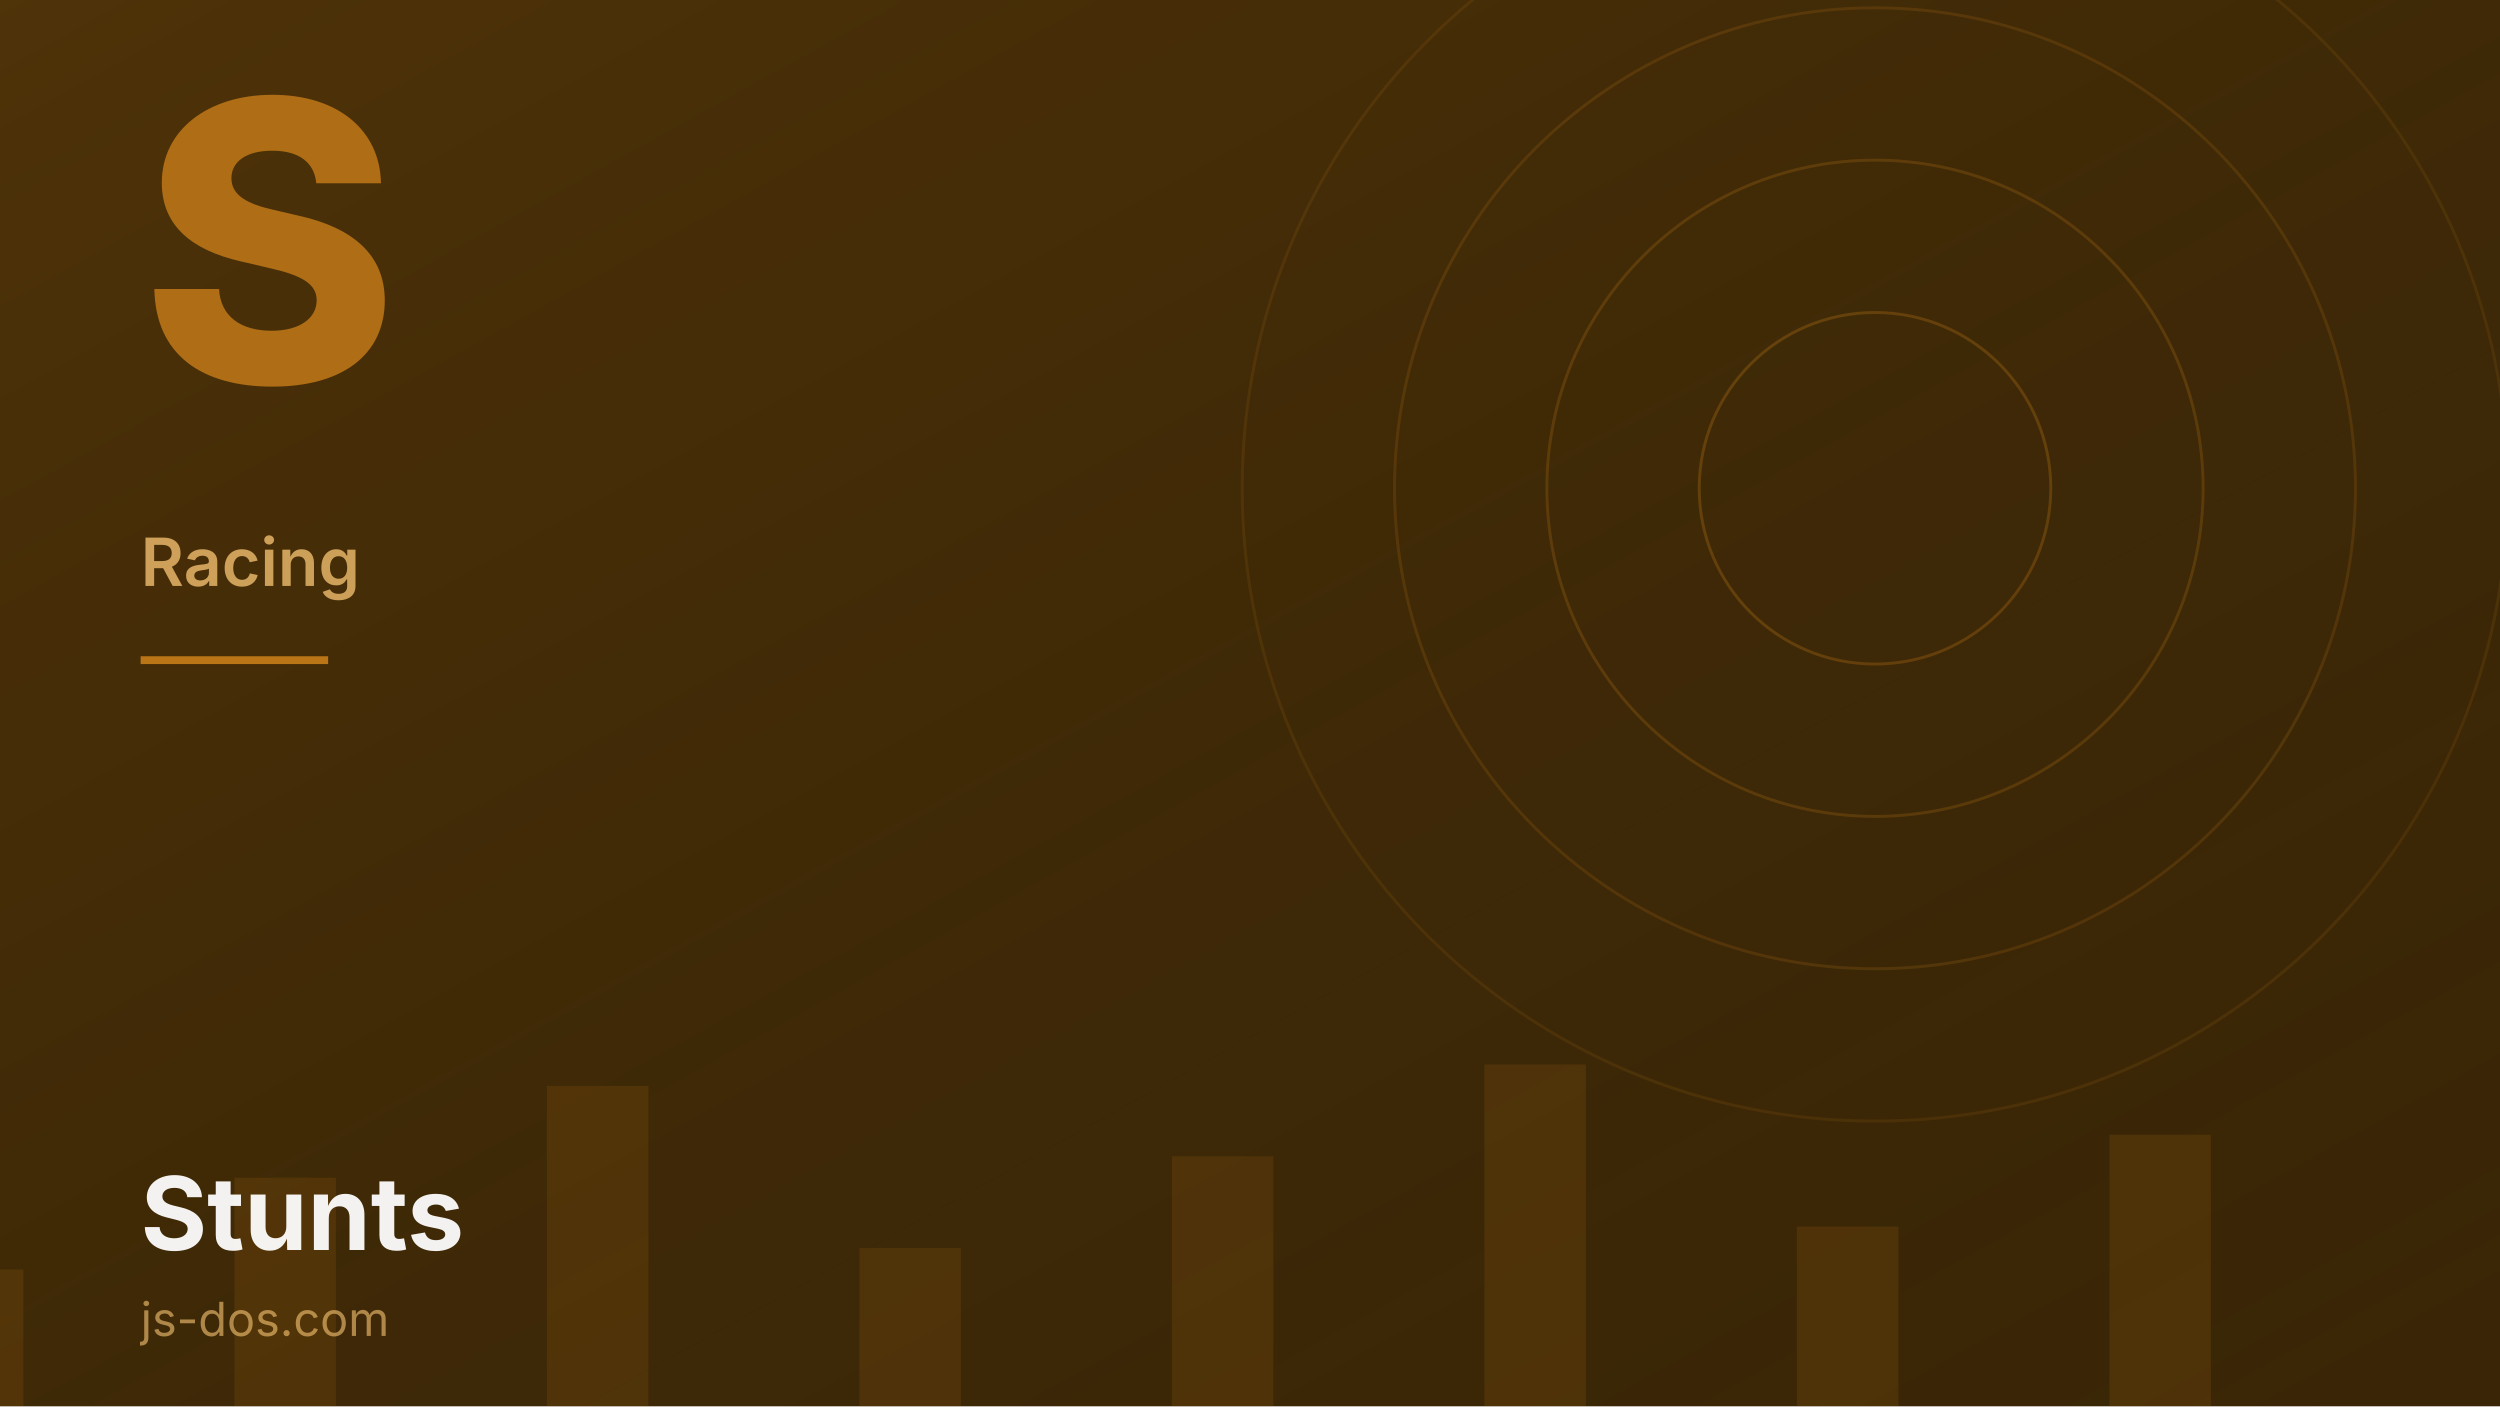
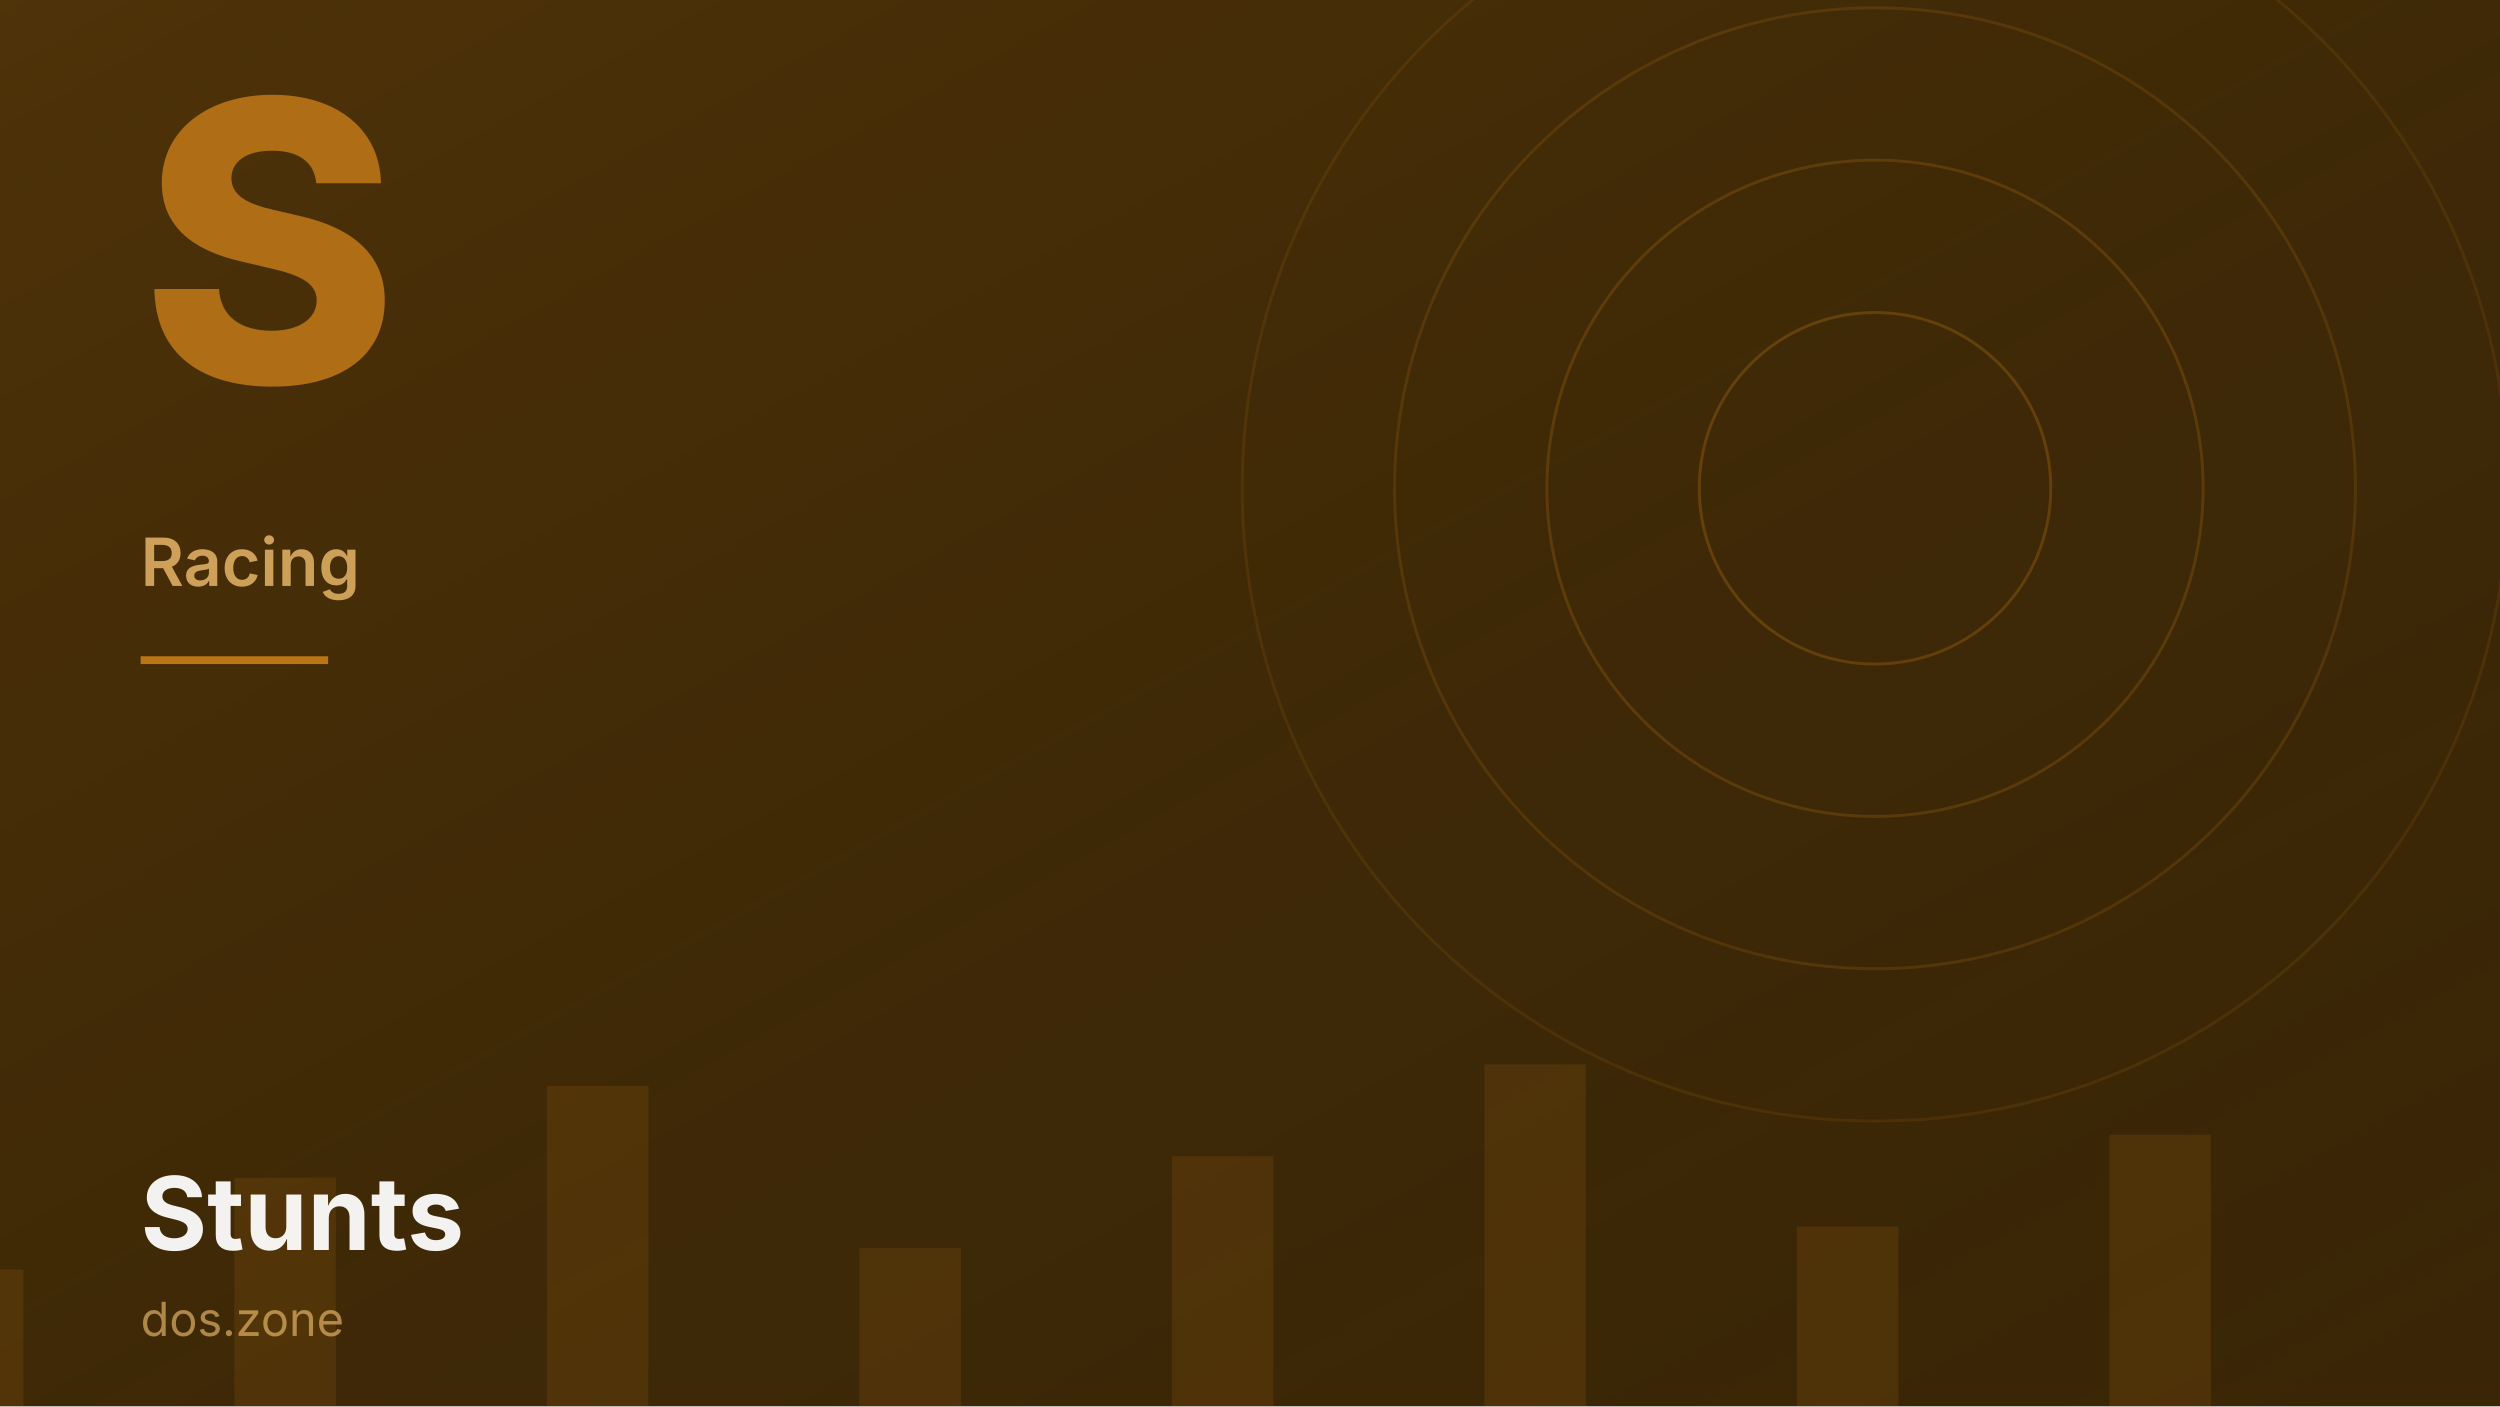
<svg xmlns="http://www.w3.org/2000/svg" viewBox="0 0 1280 720" width="1280" height="720">
  <defs>
    <linearGradient id="g" x1="0" y1="0" x2="1" y2="1">
      <stop offset="0" stop-color="#ba7517" stop-opacity="0.16" />
      <stop offset="1" stop-color="#3a2606" stop-opacity="0" />
    </linearGradient>
  </defs>
  <rect width="1280" height="720" fill="#3a2606" />
  <rect x="-40" y="650" width="52" height="70" fill="#ba7517" fill-opacity="0.16" />
  <rect x="120" y="603" width="52" height="117" fill="#ba7517" fill-opacity="0.16" />
  <rect x="280" y="556" width="52" height="164" fill="#ba7517" fill-opacity="0.16" />
  <rect x="440" y="639" width="52" height="81" fill="#ba7517" fill-opacity="0.16" />
  <rect x="600" y="592" width="52" height="128" fill="#ba7517" fill-opacity="0.16" />
  <rect x="760" y="545" width="52" height="175" fill="#ba7517" fill-opacity="0.16" />
  <rect x="920" y="628" width="52" height="92" fill="#ba7517" fill-opacity="0.16" />
  <rect x="1080" y="581" width="52" height="139" fill="#ba7517" fill-opacity="0.16" />
  <circle cx="960" cy="250" r="90" fill="none" stroke="#ba7517" stroke-opacity="0.32" stroke-width="1.5" />
  <circle cx="960" cy="250" r="168" fill="none" stroke="#ba7517" stroke-opacity="0.26" stroke-width="1.5" />
  <circle cx="960" cy="250" r="246" fill="none" stroke="#ba7517" stroke-opacity="0.20" stroke-width="1.5" />
  <circle cx="960" cy="250" r="324" fill="none" stroke="#ba7517" stroke-opacity="0.14" stroke-width="1.5" />
  <rect x="0" y="0" width="1280" height="720" fill="url(#g)" />
  <text x="72" y="196" font-family="system-ui,-apple-system,'Segoe UI',sans-serif" font-size="200" font-weight="800" fill="#ba7517" fill-opacity="0.9" letter-spacing="-6">S</text>
  <text x="72" y="300" font-family="system-ui,-apple-system,'Segoe UI',sans-serif" font-size="34" font-weight="600" fill="#fac775" fill-opacity="0.75">Racing</text>
  <rect x="72" y="336" width="96" height="4" fill="#ba7517" />
  <text x="72" y="640" font-family="system-ui,-apple-system,'Segoe UI',sans-serif" font-size="52" font-weight="700" fill="#ffffff" fill-opacity="0.94">Stunts</text>
-   <text x="72" y="684" font-family="system-ui,-apple-system,'Segoe UI',sans-serif" font-size="24" fill="#fac775" fill-opacity="0.6">js-dos.com</text>
+   <text x="72" y="684" font-family="system-ui,-apple-system,'Segoe UI',sans-serif" font-size="24" fill="#fac775" fill-opacity="0.6">dos.zone</text>
</svg>
